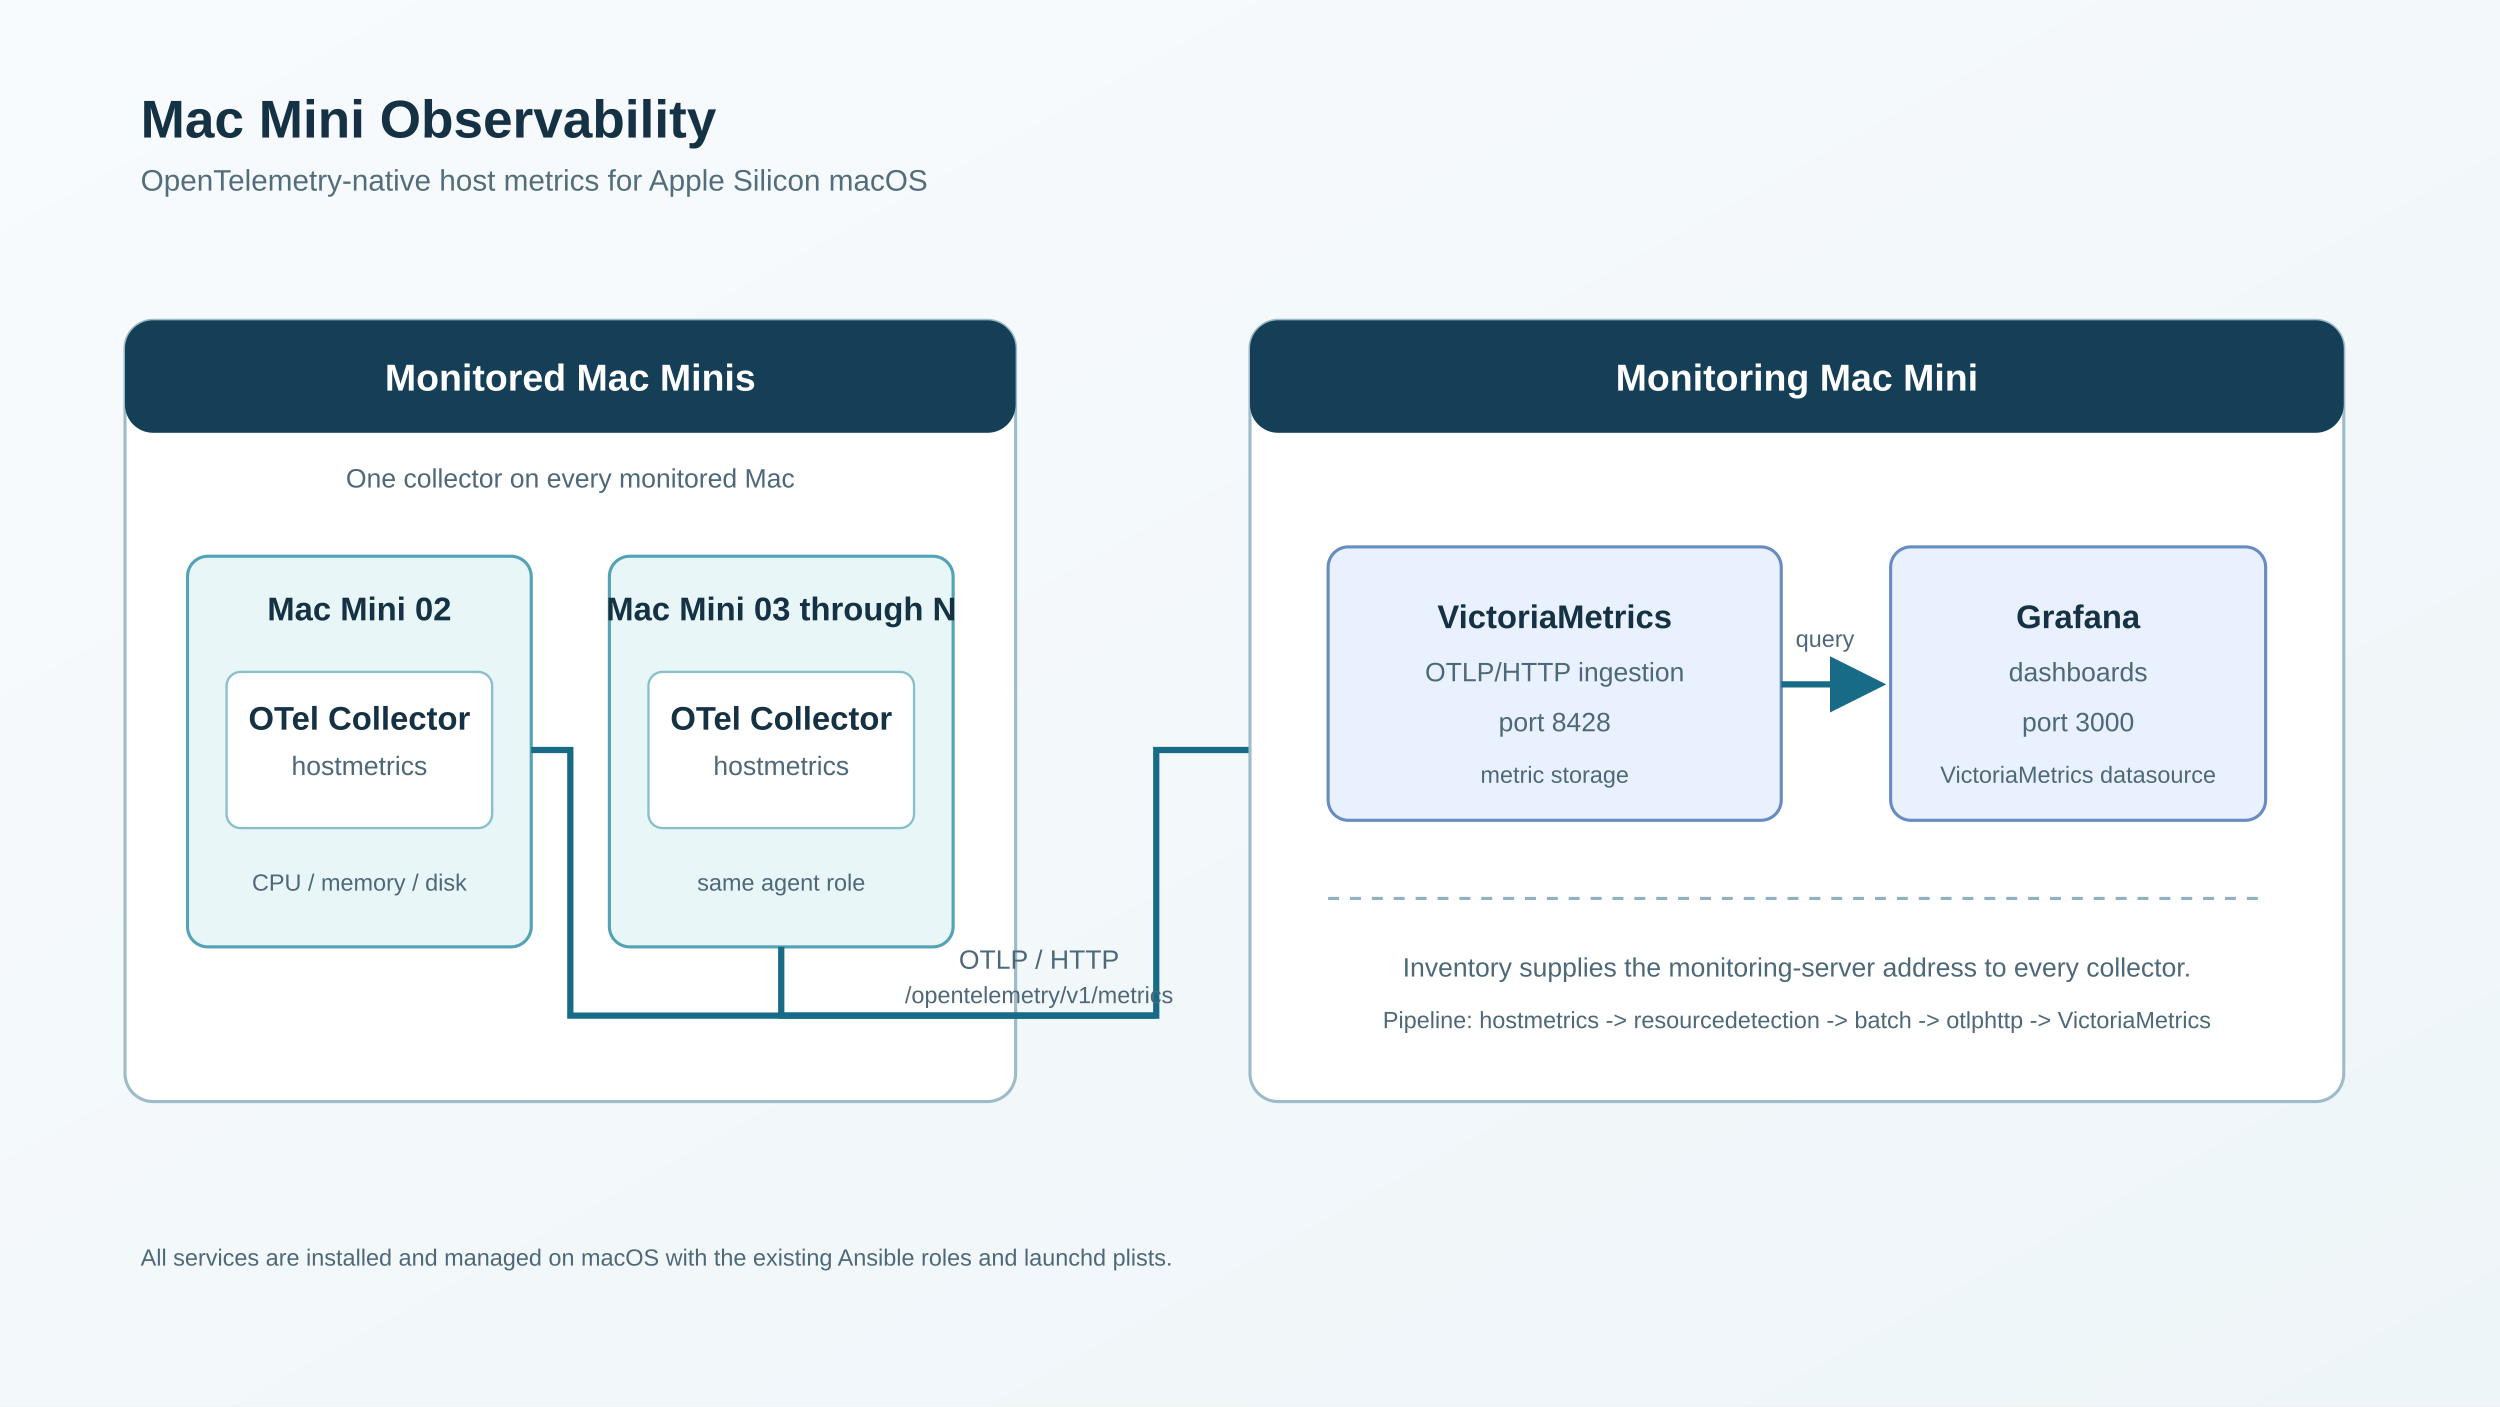
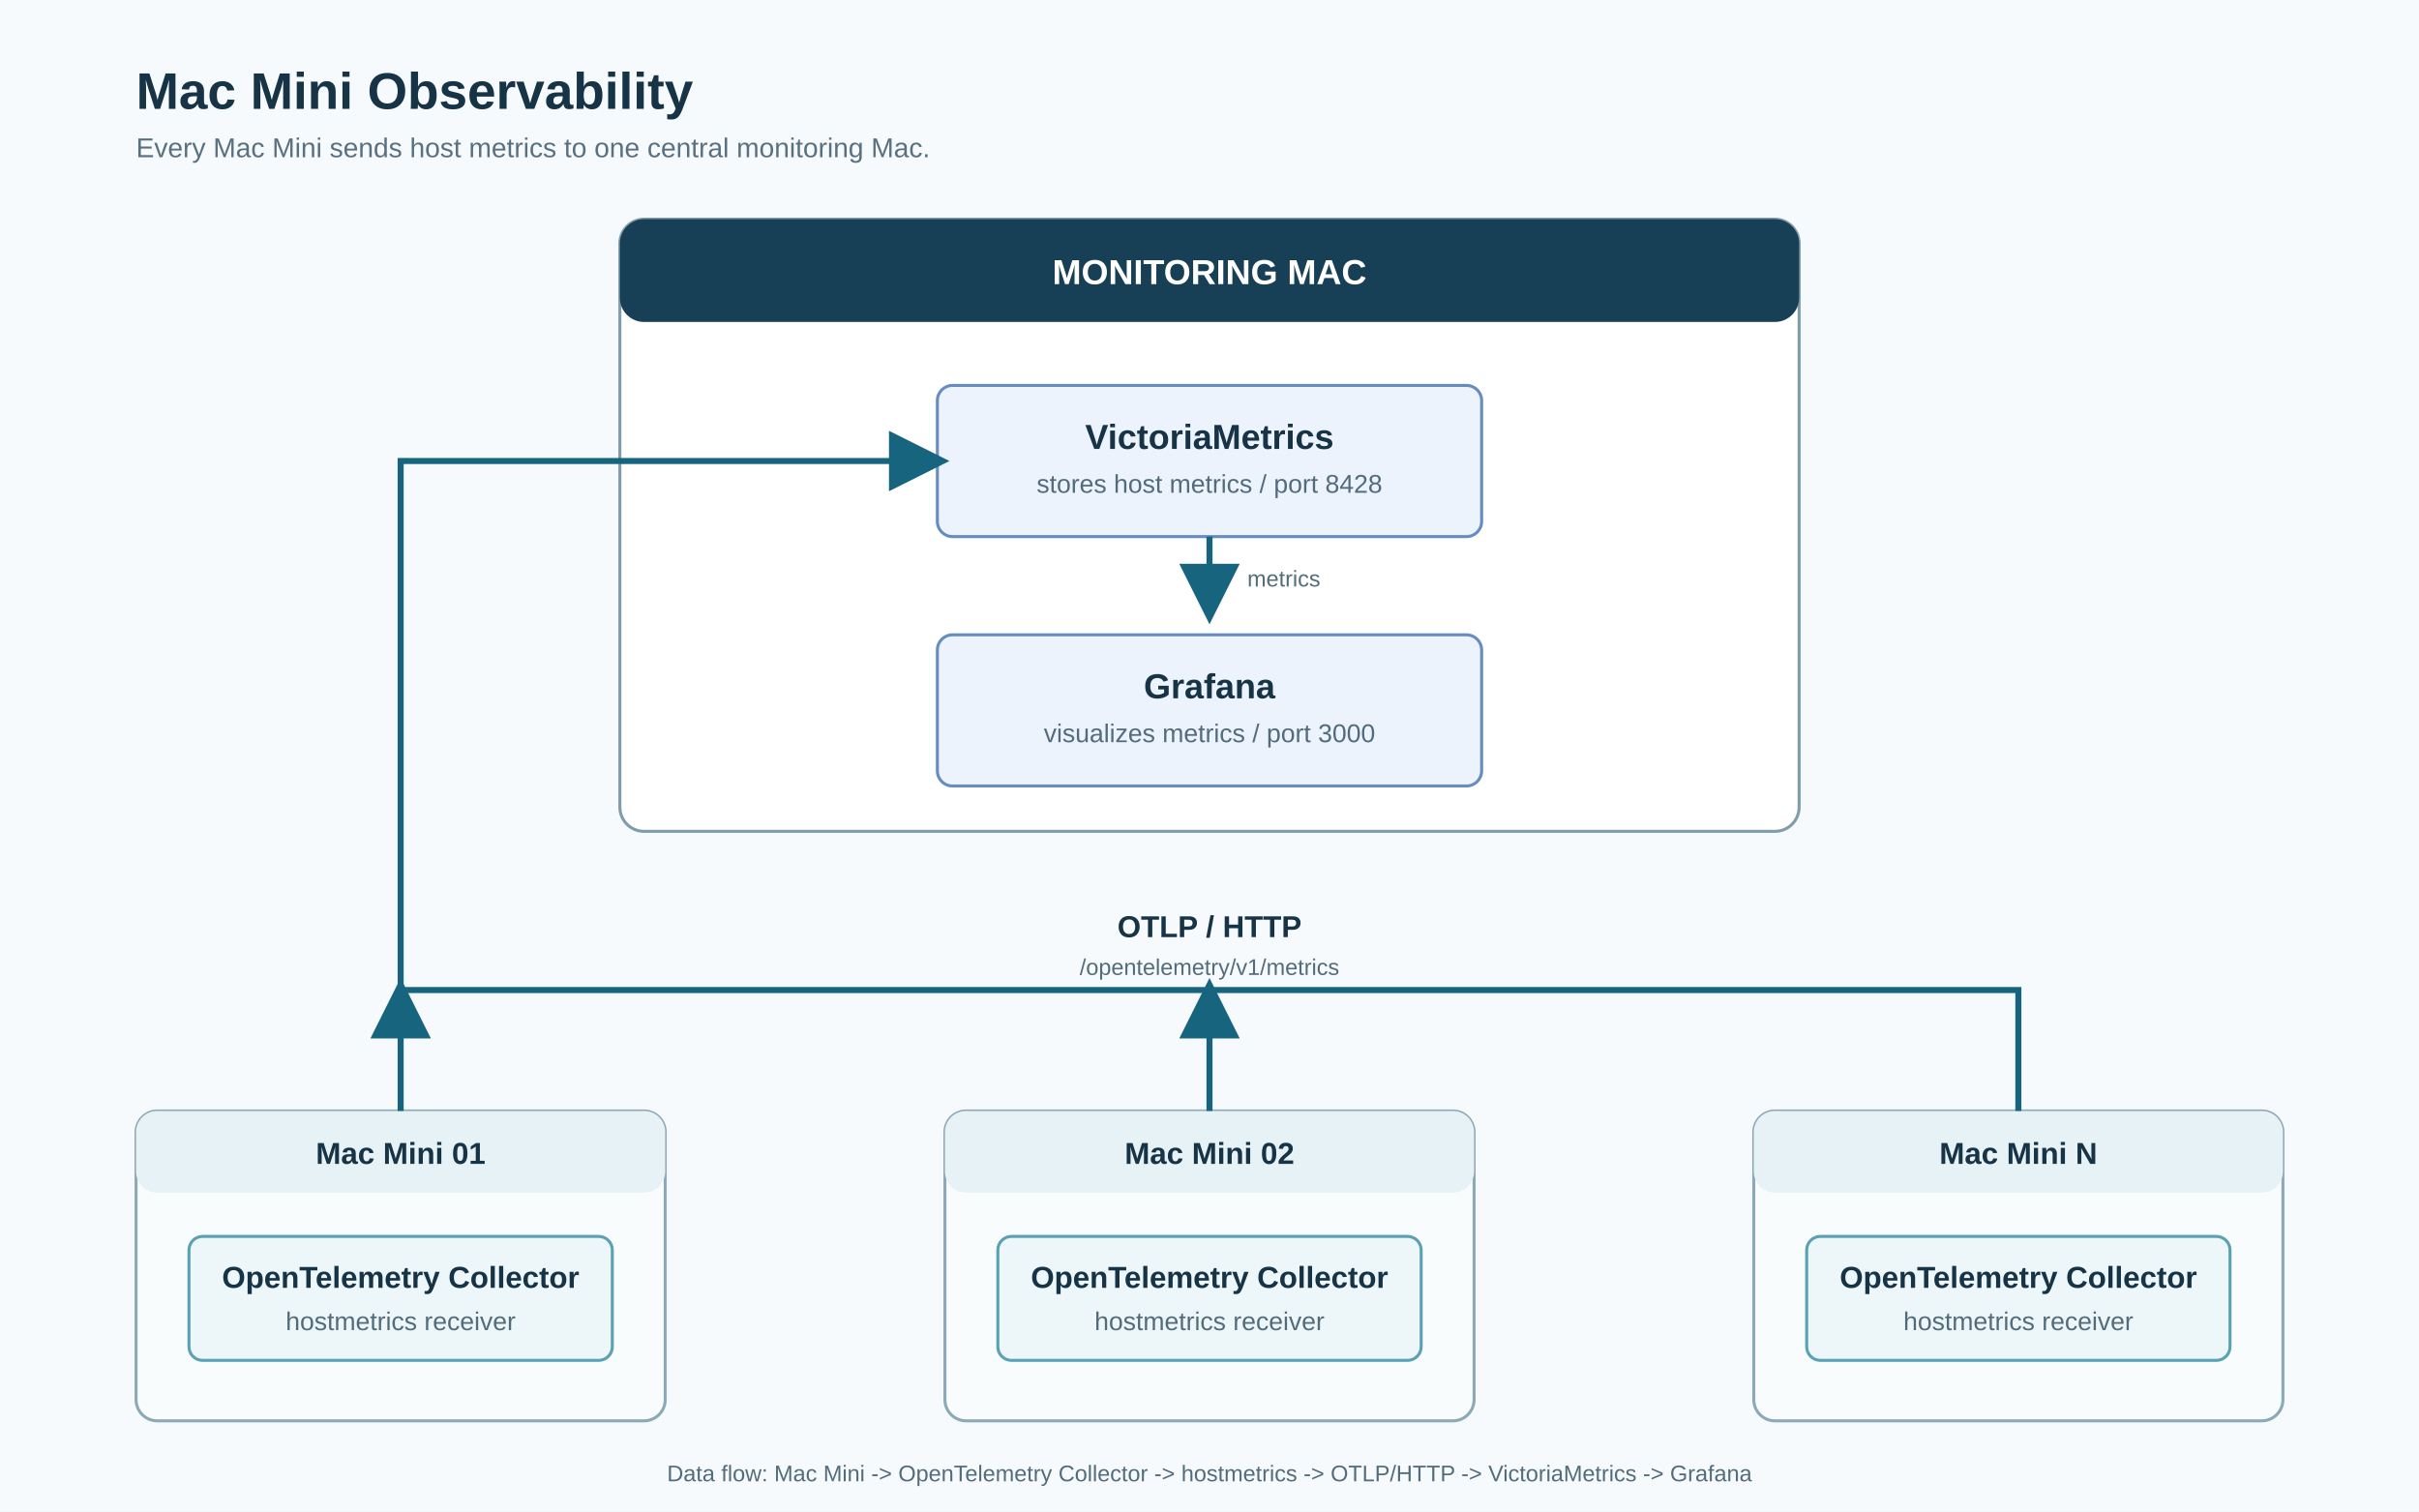
- <svg xmlns="http://www.w3.org/2000/svg" viewBox="0 0 1600 900" role="img" aria-labelledby="title desc">
+ <svg xmlns="http://www.w3.org/2000/svg" viewBox="0 0 1600 1000" role="img" aria-labelledby="title description">
  <defs>
-     <linearGradient id="background" x1="0" y1="0" x2="1" y2="1">
-       <stop stop-color="#f8fbfd" />
-       <stop offset="1" stop-color="#eef5f8" />
-     </linearGradient>
-     <marker id="arrow" viewBox="0 0 10 10" refX="8" refY="5" markerWidth="9" markerHeight="9" orient="auto">
-       <path d="M 0 0 L 10 5 L 0 10 z" fill="#176b87" />
+     <marker id="arrow" viewBox="0 0 10 10" refX="8" refY="5" markerWidth="10" markerHeight="10" orient="auto">
+       <path d="M 0 0 L 10 5 L 0 10 z" fill="#16647e" />
    </marker>
    <style>
-       text { font-family: -apple-system, BlinkMacSystemFont, "Segoe UI", Arial, sans-serif; fill: #153144; }
-       .title { font-size: 34px; font-weight: 700; } .subtitle { font-size: 19px; fill: #526d7c; }
-       .container { fill: #ffffff; stroke: #9dbbc9; stroke-width: 2; } .container-head { fill: #153f57; }
-       .agent { fill: #e8f6f8; stroke: #53a2b5; stroke-width: 2; } .store { fill: #eaf1fe; stroke: #688cc1; stroke-width: 2; }
-       .label { font-size: 21px; font-weight: 700; } .body { font-size: 17px; fill: #4d6878; } .small { font-size: 15px; fill: #4d6878; } .on-dark { fill: #ffffff; }
-       .flow { fill: none; stroke: #176b87; stroke-width: 4; marker-end: url(#arrow); } .branch { fill: none; stroke: #176b87; stroke-width: 4; } .guide { fill: none; stroke: #91b1bf; stroke-width: 2; stroke-dasharray: 7 7; }
+       text { font-family: -apple-system, BlinkMacSystemFont, "Segoe UI", Arial, sans-serif; fill: #173447; }
+       .page-title { font-size: 34px; font-weight: 700; }
+       .page-subtitle { font-size: 18px; fill: #597080; }
+       .group { fill: #ffffff; stroke: #7f9cab; stroke-width: 2; }
+       .group-head { fill: #173f55; }
+       .agent { fill: #f9fcfd; stroke: #8ca9b7; stroke-width: 2; }
+       .agent-head { fill: #e6f2f6; }
+       .component { fill: #edf7f9; stroke: #59a1b3; stroke-width: 2; }
+       .storage { fill: #edf3fc; stroke: #668cc2; stroke-width: 2; }
+       .heading { font-size: 23px; font-weight: 700; }
+       .component-title { font-size: 20px; font-weight: 700; }
+       .body { font-size: 17px; fill: #526c7b; }
+       .small { font-size: 15px; fill: #526c7b; }
+       .on-dark { fill: #ffffff; }
+       .flow { fill: none; stroke: #16647e; stroke-width: 4; marker-end: url(#arrow); }
    </style>
  </defs>
-   <rect width="1600" height="900" fill="url(#background)" />
-   <text x="90" y="88" class="title">Mac Mini Observability</text>
-   <text x="90" y="122" class="subtitle">OpenTelemetry-native host metrics for Apple Silicon macOS</text>
-   <rect x="80" y="205" width="570" height="500" rx="18" class="container" />
-   <rect x="80" y="205" width="570" height="72" rx="18" class="container-head" />
-   <text x="365" y="250" text-anchor="middle" class="on-dark" font-size="24" font-weight="700">Monitored Mac Minis</text>
-   <text x="365" y="312" text-anchor="middle" class="body">One collector on every monitored Mac</text>
-   <rect x="120" y="356" width="220" height="250" rx="13" class="agent" />
-   <text x="230" y="397" text-anchor="middle" class="label">Mac Mini 02</text>
-   <rect x="145" y="430" width="170" height="100" rx="9" fill="#ffffff" stroke="#89bfca" stroke-width="1.5" />
-   <text x="230" y="467" text-anchor="middle" class="label" font-size="18">OTel Collector</text>
-   <text x="230" y="496" text-anchor="middle" class="body">hostmetrics</text>
-   <text x="230" y="570" text-anchor="middle" class="small">CPU / memory / disk</text>
-   <rect x="390" y="356" width="220" height="250" rx="13" class="agent" />
-   <text x="500" y="397" text-anchor="middle" class="label">Mac Mini 03 through N</text>
-   <rect x="415" y="430" width="170" height="100" rx="9" fill="#ffffff" stroke="#89bfca" stroke-width="1.5" />
-   <text x="500" y="467" text-anchor="middle" class="label" font-size="18">OTel Collector</text>
-   <text x="500" y="496" text-anchor="middle" class="body">hostmetrics</text>
-   <text x="500" y="570" text-anchor="middle" class="small">same agent role</text>
-   <path d="M340 480 H365 V650 H740" class="branch" />
-   <path d="M500 606 V650 H740 V480 H840" class="flow" />
-   <text x="665" y="620" text-anchor="middle" class="body">OTLP / HTTP</text>
-   <text x="665" y="642" text-anchor="middle" class="small">/opentelemetry/v1/metrics</text>
-   <rect x="800" y="205" width="700" height="500" rx="18" class="container" />
-   <rect x="800" y="205" width="700" height="72" rx="18" class="container-head" />
-   <text x="1150" y="250" text-anchor="middle" class="on-dark" font-size="24" font-weight="700">Monitoring Mac Mini</text>
-   <rect x="850" y="350" width="290" height="175" rx="13" class="store" />
-   <text x="995" y="402" text-anchor="middle" class="label">VictoriaMetrics</text>
-   <text x="995" y="436" text-anchor="middle" class="body">OTLP/HTTP ingestion</text>
-   <text x="995" y="468" text-anchor="middle" class="body">port 8428</text>
-   <text x="995" y="501" text-anchor="middle" class="small">metric storage</text>
-   <rect x="1210" y="350" width="240" height="175" rx="13" class="store" />
-   <text x="1330" y="402" text-anchor="middle" class="label">Grafana</text>
-   <text x="1330" y="436" text-anchor="middle" class="body">dashboards</text>
-   <text x="1330" y="468" text-anchor="middle" class="body">port 3000</text>
-   <text x="1330" y="501" text-anchor="middle" class="small">VictoriaMetrics datasource</text>
-   <path d="M1140 438 H1200" class="flow" />
-   <text x="1168" y="414" text-anchor="middle" class="small">query</text>
-   <path d="M850 575 H1450" class="guide" />
-   <text x="1150" y="625" text-anchor="middle" class="body">Inventory supplies the monitoring-server address to every collector.</text>
-   <text x="1150" y="658" text-anchor="middle" class="small">Pipeline: hostmetrics -&gt; resourcedetection -&gt; batch -&gt; otlphttp -&gt; VictoriaMetrics</text>
-   <text x="90" y="810" class="small">All services are installed and managed on macOS with the existing Ansible roles and launchd plists.</text>
+   <rect width="1600" height="1000" fill="#f7fafc" />
+   <text x="90" y="72" class="page-title">Mac Mini Observability</text>
+   <text x="90" y="104" class="page-subtitle">Every Mac Mini sends host metrics to one central monitoring Mac.</text>
+   <rect x="410" y="145" width="780" height="405" rx="16" class="group" />
+   <rect x="410" y="145" width="780" height="68" rx="16" class="group-head" />
+   <text x="800" y="188" text-anchor="middle" class="heading on-dark">MONITORING MAC</text>
+   <rect x="620" y="255" width="360" height="100" rx="10" class="storage" />
+   <text x="800" y="297" text-anchor="middle" class="heading">VictoriaMetrics</text>
+   <text x="800" y="326" text-anchor="middle" class="body">stores host metrics / port 8428</text>
+   <path d="M800 355 V405" class="flow" />
+   <text x="825" y="388" class="small">metrics</text>
+   <rect x="620" y="420" width="360" height="100" rx="10" class="storage" />
+   <text x="800" y="462" text-anchor="middle" class="heading">Grafana</text>
+   <text x="800" y="491" text-anchor="middle" class="body">visualizes metrics / port 3000</text>
+   <rect x="90" y="735" width="350" height="205" rx="14" class="agent" />
+   <rect x="90" y="735" width="350" height="54" rx="14" class="agent-head" />
+   <text x="265" y="770" text-anchor="middle" class="component-title">Mac Mini 01</text>
+   <rect x="125" y="818" width="280" height="82" rx="9" class="component" />
+   <text x="265" y="852" text-anchor="middle" class="component-title">OpenTelemetry Collector</text>
+   <text x="265" y="880" text-anchor="middle" class="body">hostmetrics receiver</text>
+   <rect x="625" y="735" width="350" height="205" rx="14" class="agent" />
+   <rect x="625" y="735" width="350" height="54" rx="14" class="agent-head" />
+   <text x="800" y="770" text-anchor="middle" class="component-title">Mac Mini 02</text>
+   <rect x="660" y="818" width="280" height="82" rx="9" class="component" />
+   <text x="800" y="852" text-anchor="middle" class="component-title">OpenTelemetry Collector</text>
+   <text x="800" y="880" text-anchor="middle" class="body">hostmetrics receiver</text>
+   <rect x="1160" y="735" width="350" height="205" rx="14" class="agent" />
+   <rect x="1160" y="735" width="350" height="54" rx="14" class="agent-head" />
+   <text x="1335" y="770" text-anchor="middle" class="component-title">Mac Mini N</text>
+   <rect x="1195" y="818" width="280" height="82" rx="9" class="component" />
+   <text x="1335" y="852" text-anchor="middle" class="component-title">OpenTelemetry Collector</text>
+   <text x="1335" y="880" text-anchor="middle" class="body">hostmetrics receiver</text>
+   <path d="M265 735 V655" class="flow" />
+   <path d="M800 735 V655" class="flow" />
+   <path d="M1335 735 V655 H265 V305 H620" class="flow" />
+   <text x="800" y="620" text-anchor="middle" class="component-title">OTLP / HTTP</text>
+   <text x="800" y="645" text-anchor="middle" class="small">/opentelemetry/v1/metrics</text>
+   <text x="800" y="980" text-anchor="middle" class="small">Data flow: Mac Mini -&gt; OpenTelemetry Collector -&gt; hostmetrics -&gt; OTLP/HTTP -&gt; VictoriaMetrics -&gt; Grafana</text>
</svg>
